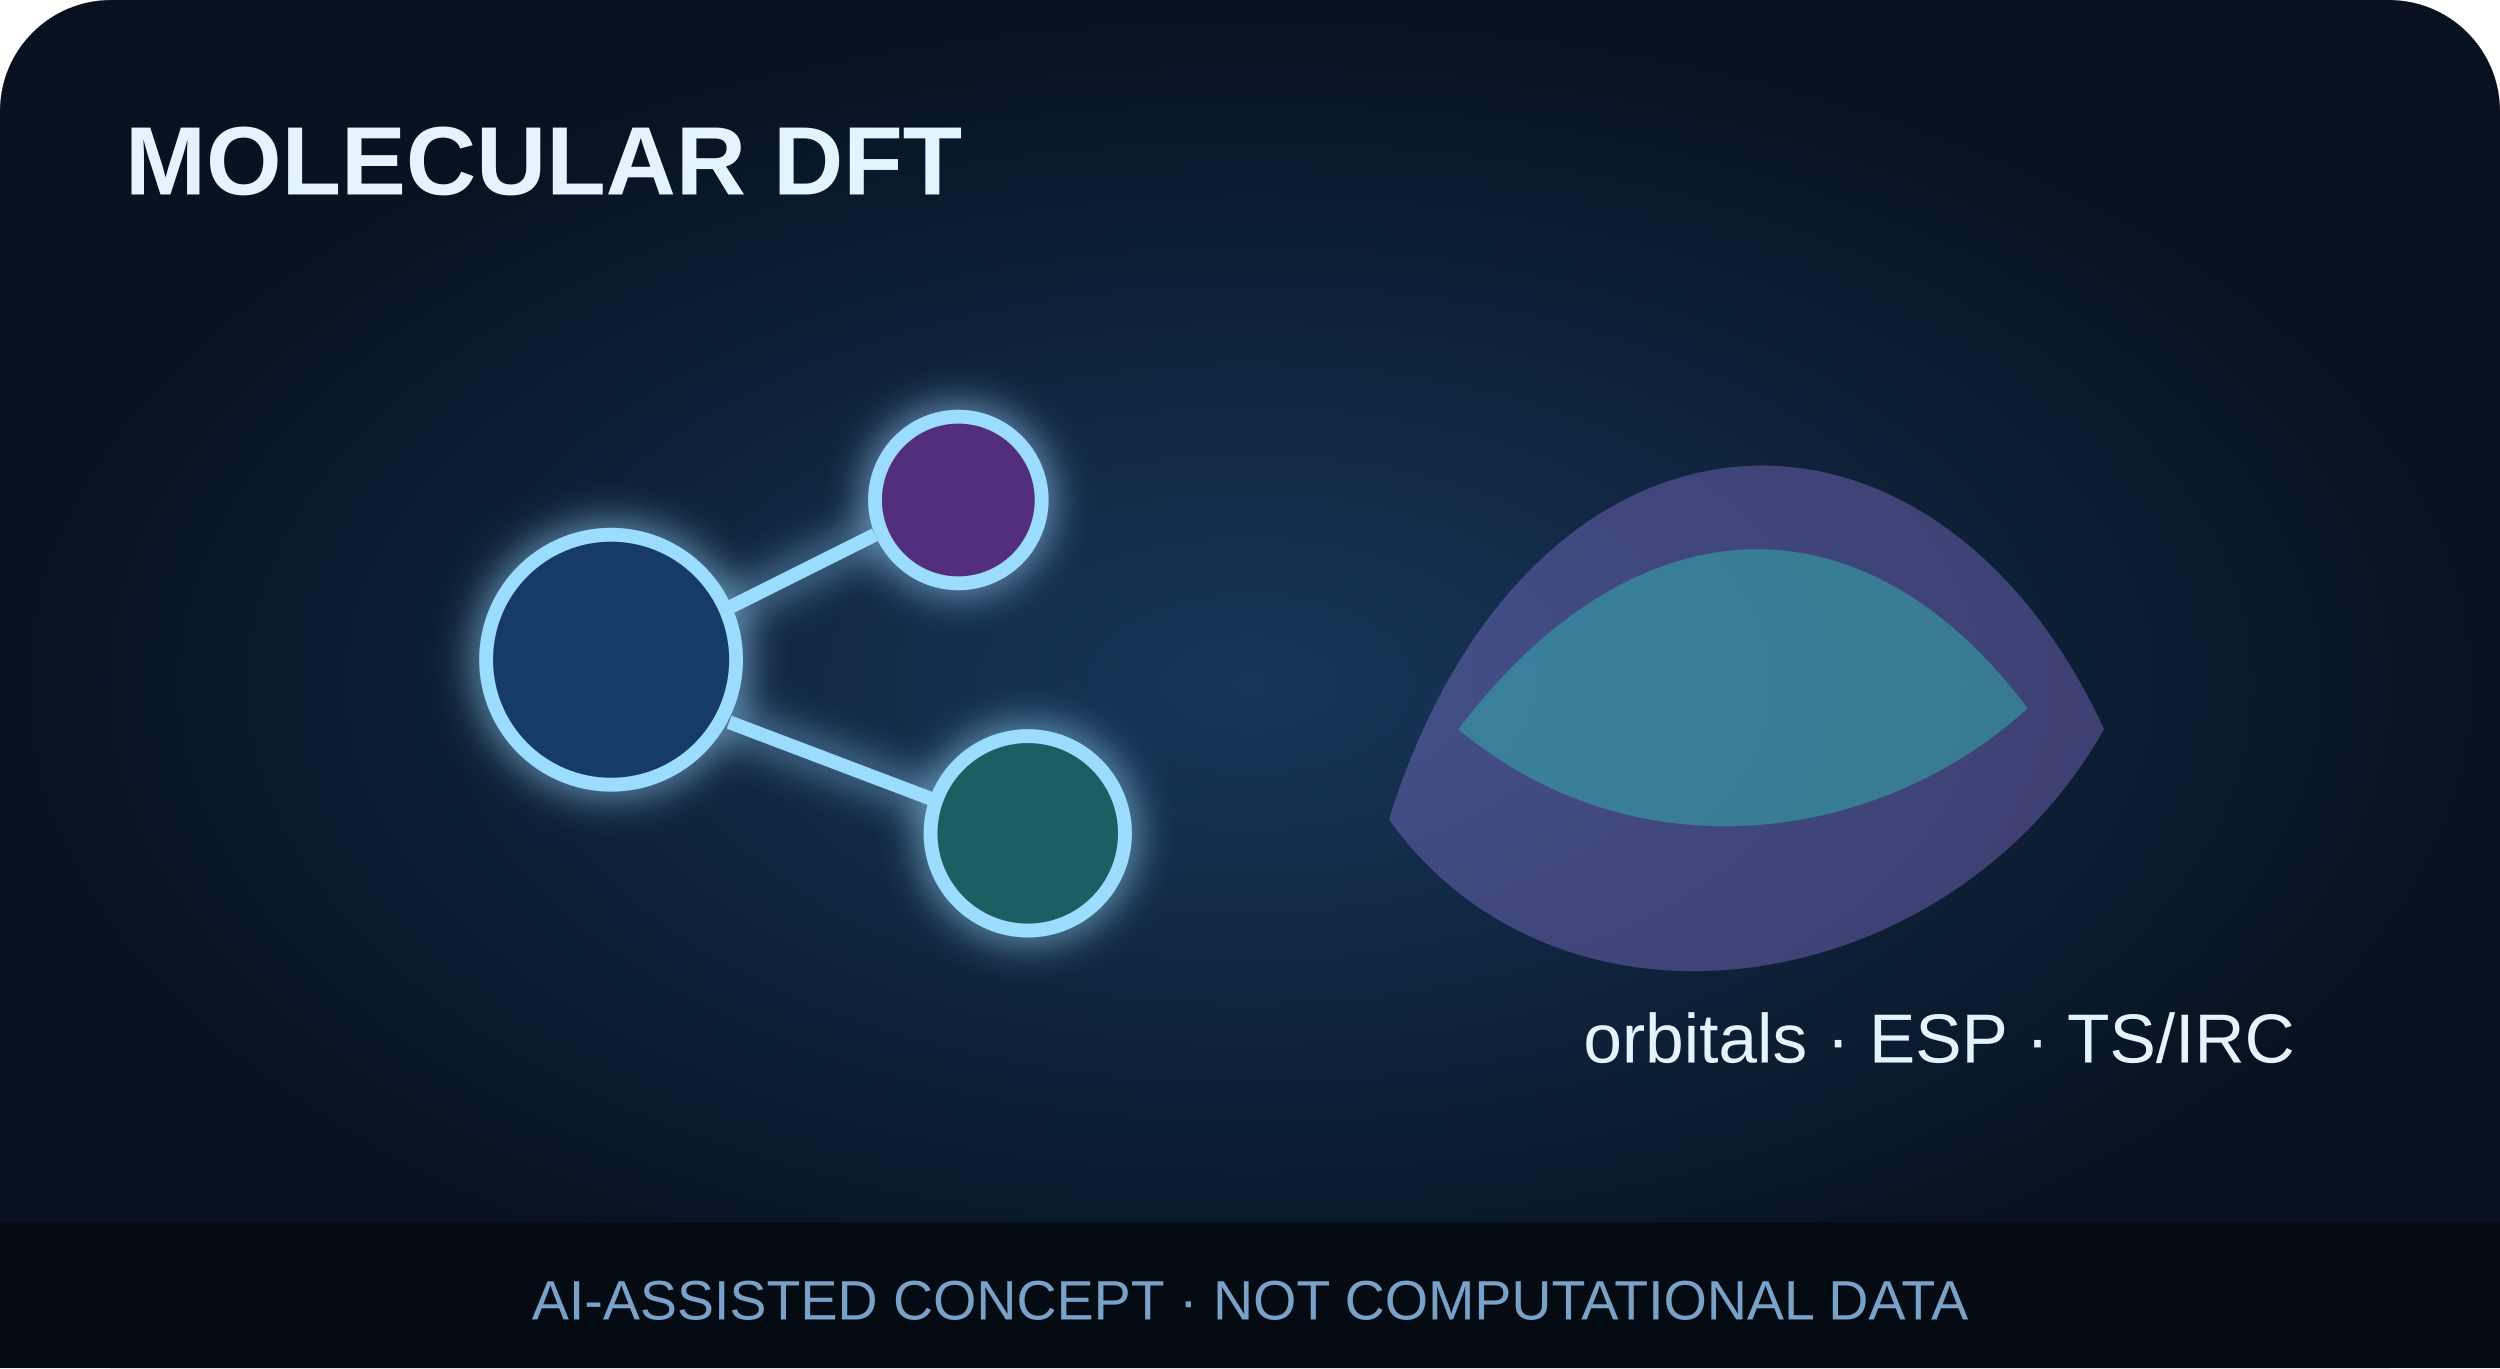
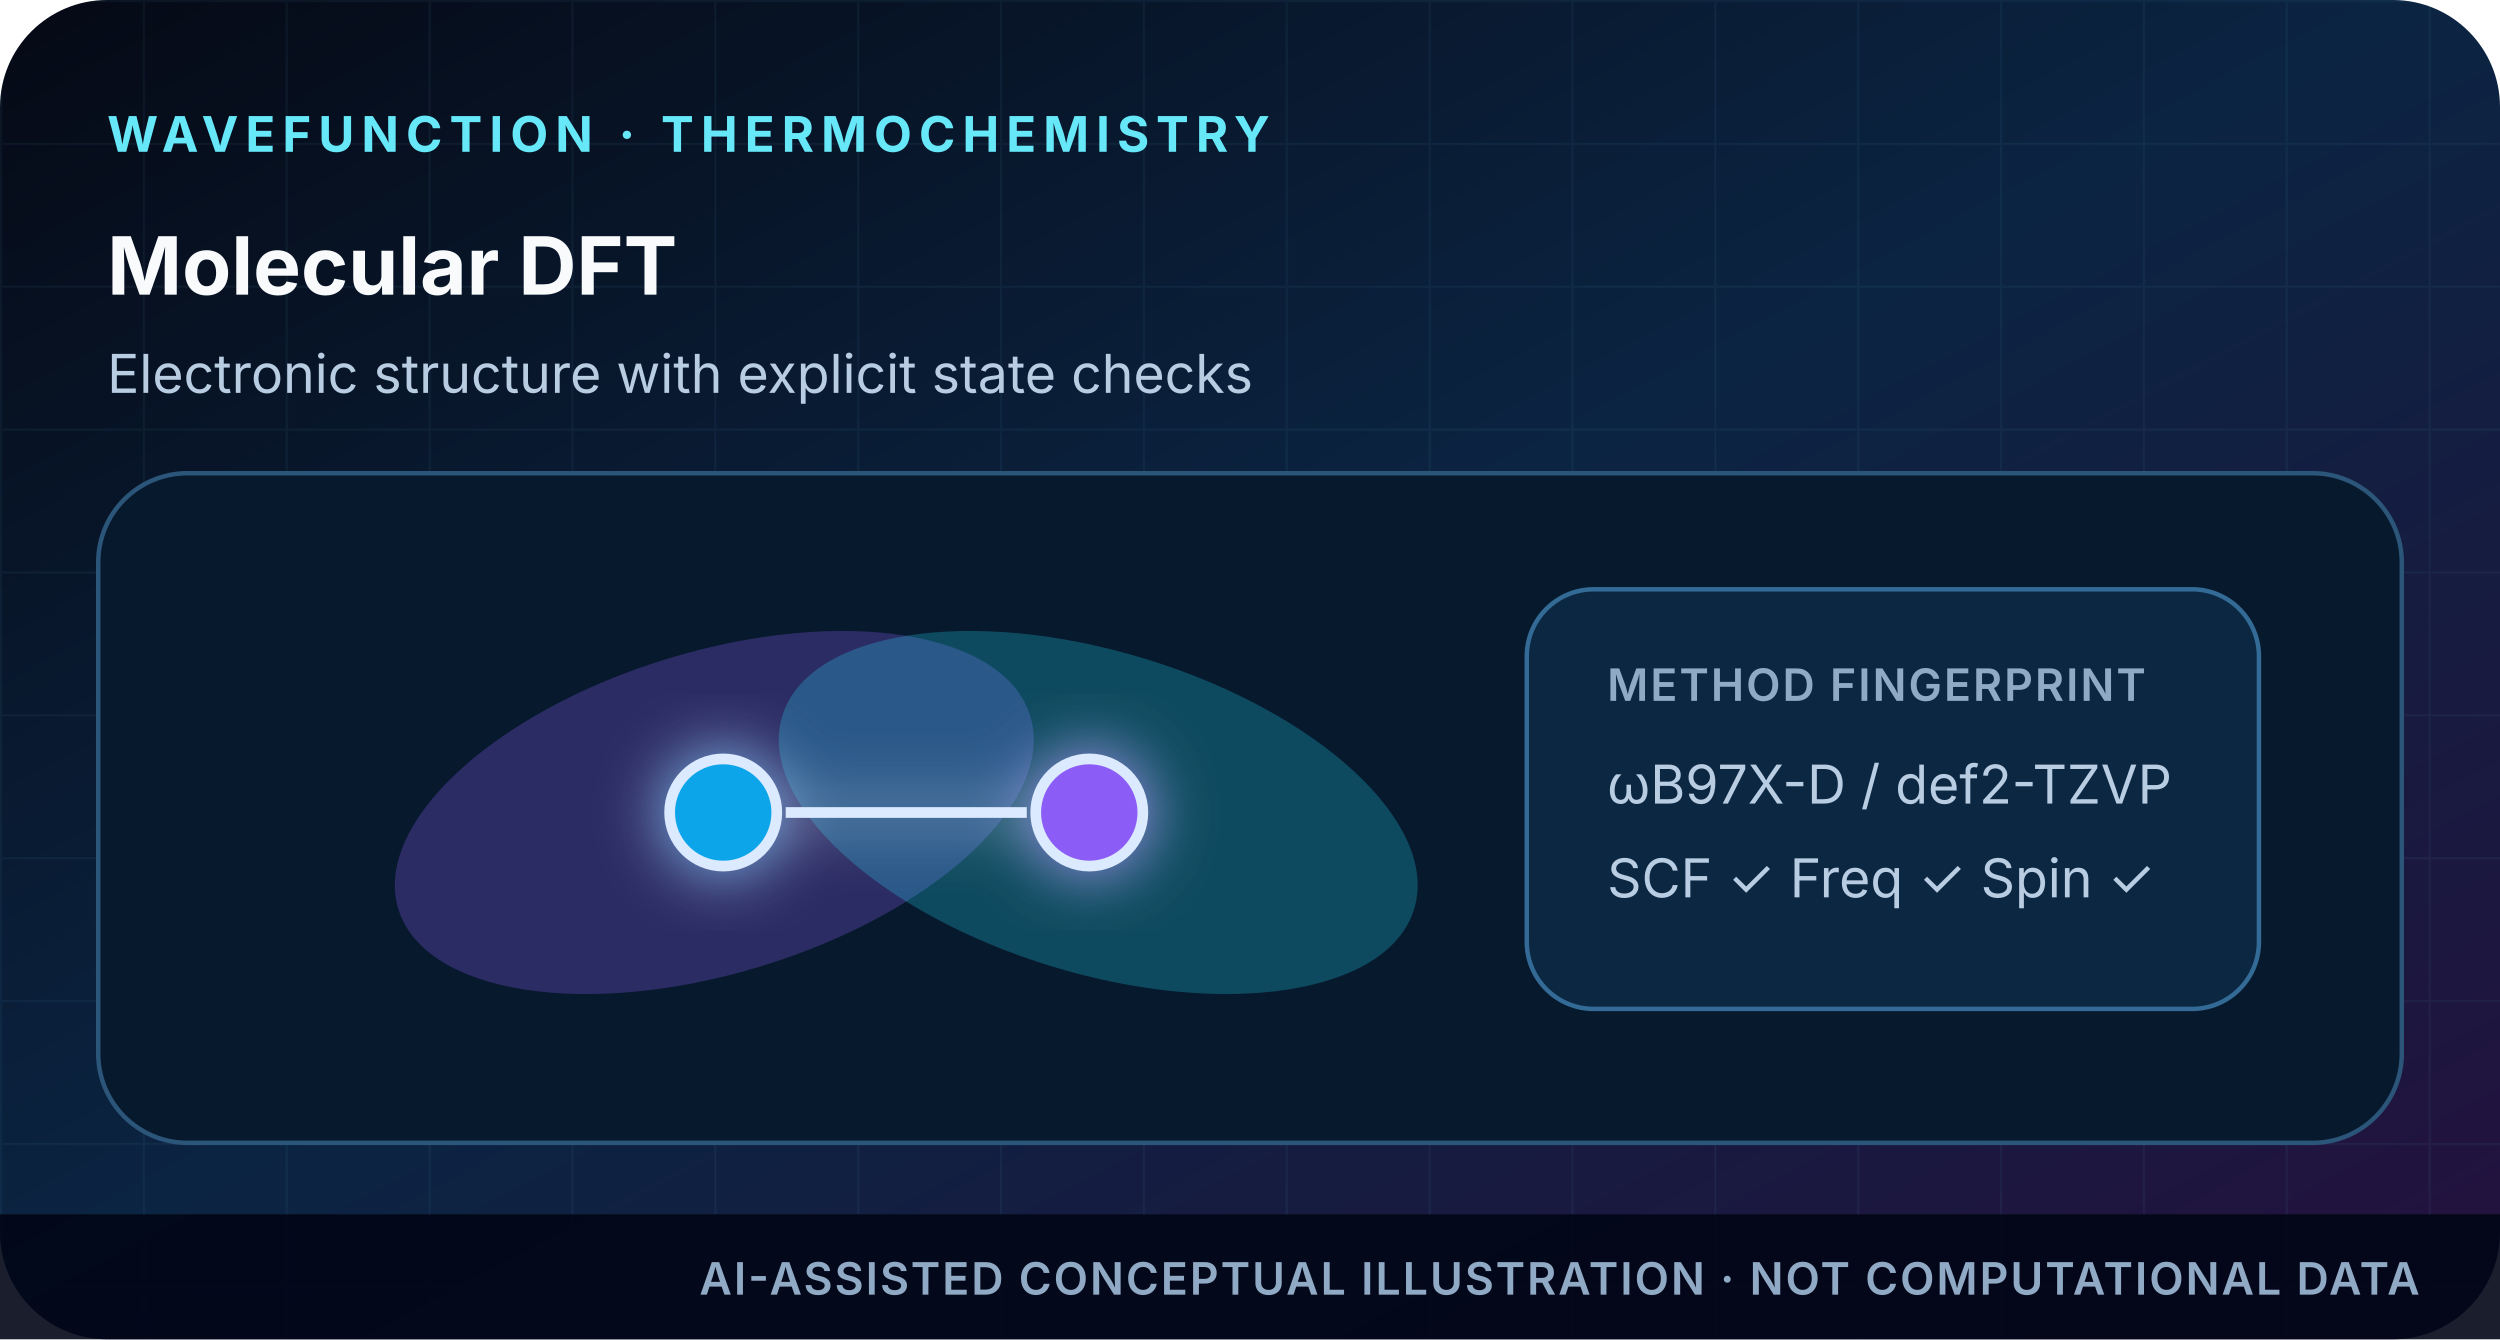
- <svg xmlns="http://www.w3.org/2000/svg" width="360" height="197" viewBox="0 0 360 197" role="img" aria-label="AI-assisted conceptual illustration; not computational data">
+ <svg xmlns="http://www.w3.org/2000/svg" width="560" height="300" viewBox="0 0 560 300" role="img" aria-label="AI-assisted conceptual illustration; not computational data">
  <defs>
-     <radialGradient id="g">
-       <stop stop-color="#17365a" />
-       <stop offset="1" stop-color="#07111f" />
+     <linearGradient id="bg" x1="0" y1="0" x2="1" y2="1">
+       <stop stop-color="#050914" />
+       <stop offset=".48" stop-color="#0b2442" />
+       <stop offset="1" stop-color="#24113e" />
+     </linearGradient>
+     <linearGradient id="cyan" x1="0" x2="1">
+       <stop stop-color="#67e8f9" />
+       <stop offset="1" stop-color="#38bdf8" />
+     </linearGradient>
+     <linearGradient id="violet" x1="0" x2="1">
+       <stop stop-color="#c4b5fd" />
+       <stop offset="1" stop-color="#8b5cf6" />
+     </linearGradient>
+     <linearGradient id="gold" x1="0" x2="1">
+       <stop stop-color="#fde68a" />
+       <stop offset="1" stop-color="#f59e0b" />
+     </linearGradient>
+     <radialGradient id="orb">
+       <stop stop-color="#67e8f9" stop-opacity=".92" />
+       <stop offset=".45" stop-color="#8b5cf6" stop-opacity=".55" />
+       <stop offset="1" stop-color="#8b5cf6" stop-opacity="0" />
    </radialGradient>
-     <filter id="gl">
-       <feGaussianBlur stdDeviation="3" result="b" />
+     <filter id="glow" x="-60%" y="-60%" width="220%" height="220%">
+       <feGaussianBlur stdDeviation="7" result="b" />
      <feMerge>
        <feMergeNode in="b" />
        <feMergeNode in="SourceGraphic" />
      </feMerge>
    </filter>
+     <filter id="shadow" x="-30%" y="-30%" width="160%" height="160%">
+       <feDropShadow dx="0" dy="10" stdDeviation="12" flood-color="#020617" flood-opacity=".42" />
+     </filter>
+     <pattern id="grid" width="32" height="32" patternUnits="userSpaceOnUse">
+       <path d="M32 0H0V32" fill="none" stroke="#7dd3fc" stroke-opacity=".055" />
+     </pattern>
+     <style>.title{font:700 34px Inter,Arial,sans-serif;fill:#f8fafc;letter-spacing:-.7px}.sub{font:400 15px Inter,Arial,sans-serif;fill:#a8c7e8}.kicker{font:700 11px Inter,Arial,sans-serif;fill:#67e8f9;letter-spacing:1.6px}.h{font:700 18px Inter,Arial,sans-serif;fill:#f8fafc}.b{font:400 12px Inter,Arial,sans-serif;fill:#b8cce2}.tiny{font:600 10px Inter,Arial,sans-serif;fill:#90aac5;letter-spacing:.45px}.pill{fill:#0b1f36;stroke:#2f5d85;stroke-width:1}</style>
  </defs>
-   <rect width="360" height="197" rx="16" fill="url(#g)" />
-   <text x="18" y="28" fill="#e5f3ff" font-family="Arial" font-size="14" font-weight="700">MOLECULAR DFT</text>
-   <g filter="url(#gl)" stroke="#9bdcff" stroke-width="2">
-     <circle cx="88" cy="95" r="18" fill="#143b67" />
-     <circle cx="138" cy="72" r="12" fill="#532e7d" />
-     <circle cx="148" cy="120" r="14" fill="#1d5e62" />
-     <line x1="104" y1="88" x2="126" y2="77" />
-     <line x1="105" y1="104" x2="134" y2="115" />
+   <rect width="560" height="300" rx="24" fill="url(#bg)" />
+   <rect width="560" height="300" rx="24" fill="url(#grid)" />
+   <text x="24" y="34" class="kicker">WAVEFUNCTION · THERMOCHEMISTRY</text>
+   <text x="24" y="66" class="h" font-size="23">Molecular DFT</text>
+   <text x="24" y="88" class="b">Electronic structure with explicit state checks</text>
+   <rect x="22" y="106" width="516" height="150" rx="20" fill="#07192d" stroke="#2c557a" />
+   <ellipse cx="160" cy="182" rx="74" ry="36" fill="#8b5cf6" opacity=".28" transform="rotate(-17 160 182)" />
+   <ellipse cx="246" cy="182" rx="74" ry="36" fill="#22d3ee" opacity=".26" transform="rotate(17 246 182)" />
+   <g stroke="#dbeafe" stroke-width="2.4" filter="url(#glow)">
+     <line x1="176" y1="182" x2="230" y2="182" />
+     <circle cx="162" cy="182" r="12" fill="#0ea5e9" />
+     <circle cx="244" cy="182" r="12" fill="#8b5cf6" />
  </g>
-   <path d="M200 118 C220 54 278 51 303 105 C281 144 225 153 200 118Z" fill="#a78bfa" opacity=".32" />
-   <path d="M210 105 C235 72 268 70 292 102 C270 122 235 126 210 105Z" fill="#2dd4bf" opacity=".38" />
-   <text x="228" y="153" fill="#e5f3ff" font-family="Arial" font-size="10">orbitals · ESP · TS/IRC</text>
-   <rect y="176" width="360" height="21" fill="#050b13" />
-   <text x="180" y="190" text-anchor="middle" fill="#7aa2c8" font-family="Arial" font-size="8">AI-ASSISTED CONCEPT · NOT COMPUTATIONAL DATA</text>
+   <rect x="342" y="132" width="164" height="94" rx="15" fill="#0b2742" stroke="#336b96" />
+   <text x="360" y="157" class="tiny">METHOD FINGERPRINT</text>
+   <text x="360" y="180" class="b">ωB97X-D / def2-TZVP</text>
+   <text x="360" y="201" class="b">SCF ✓  Freq ✓  Spin ✓</text>
+   <rect x="0" y="272" width="560" height="28" fill="#020617" fill-opacity=".9" />
+   <text x="542" y="290" text-anchor="end" class="tiny" fill="#7dd3fc">AI-ASSISTED CONCEPTUAL ILLUSTRATION · NOT COMPUTATIONAL DATA</text>
</svg>
